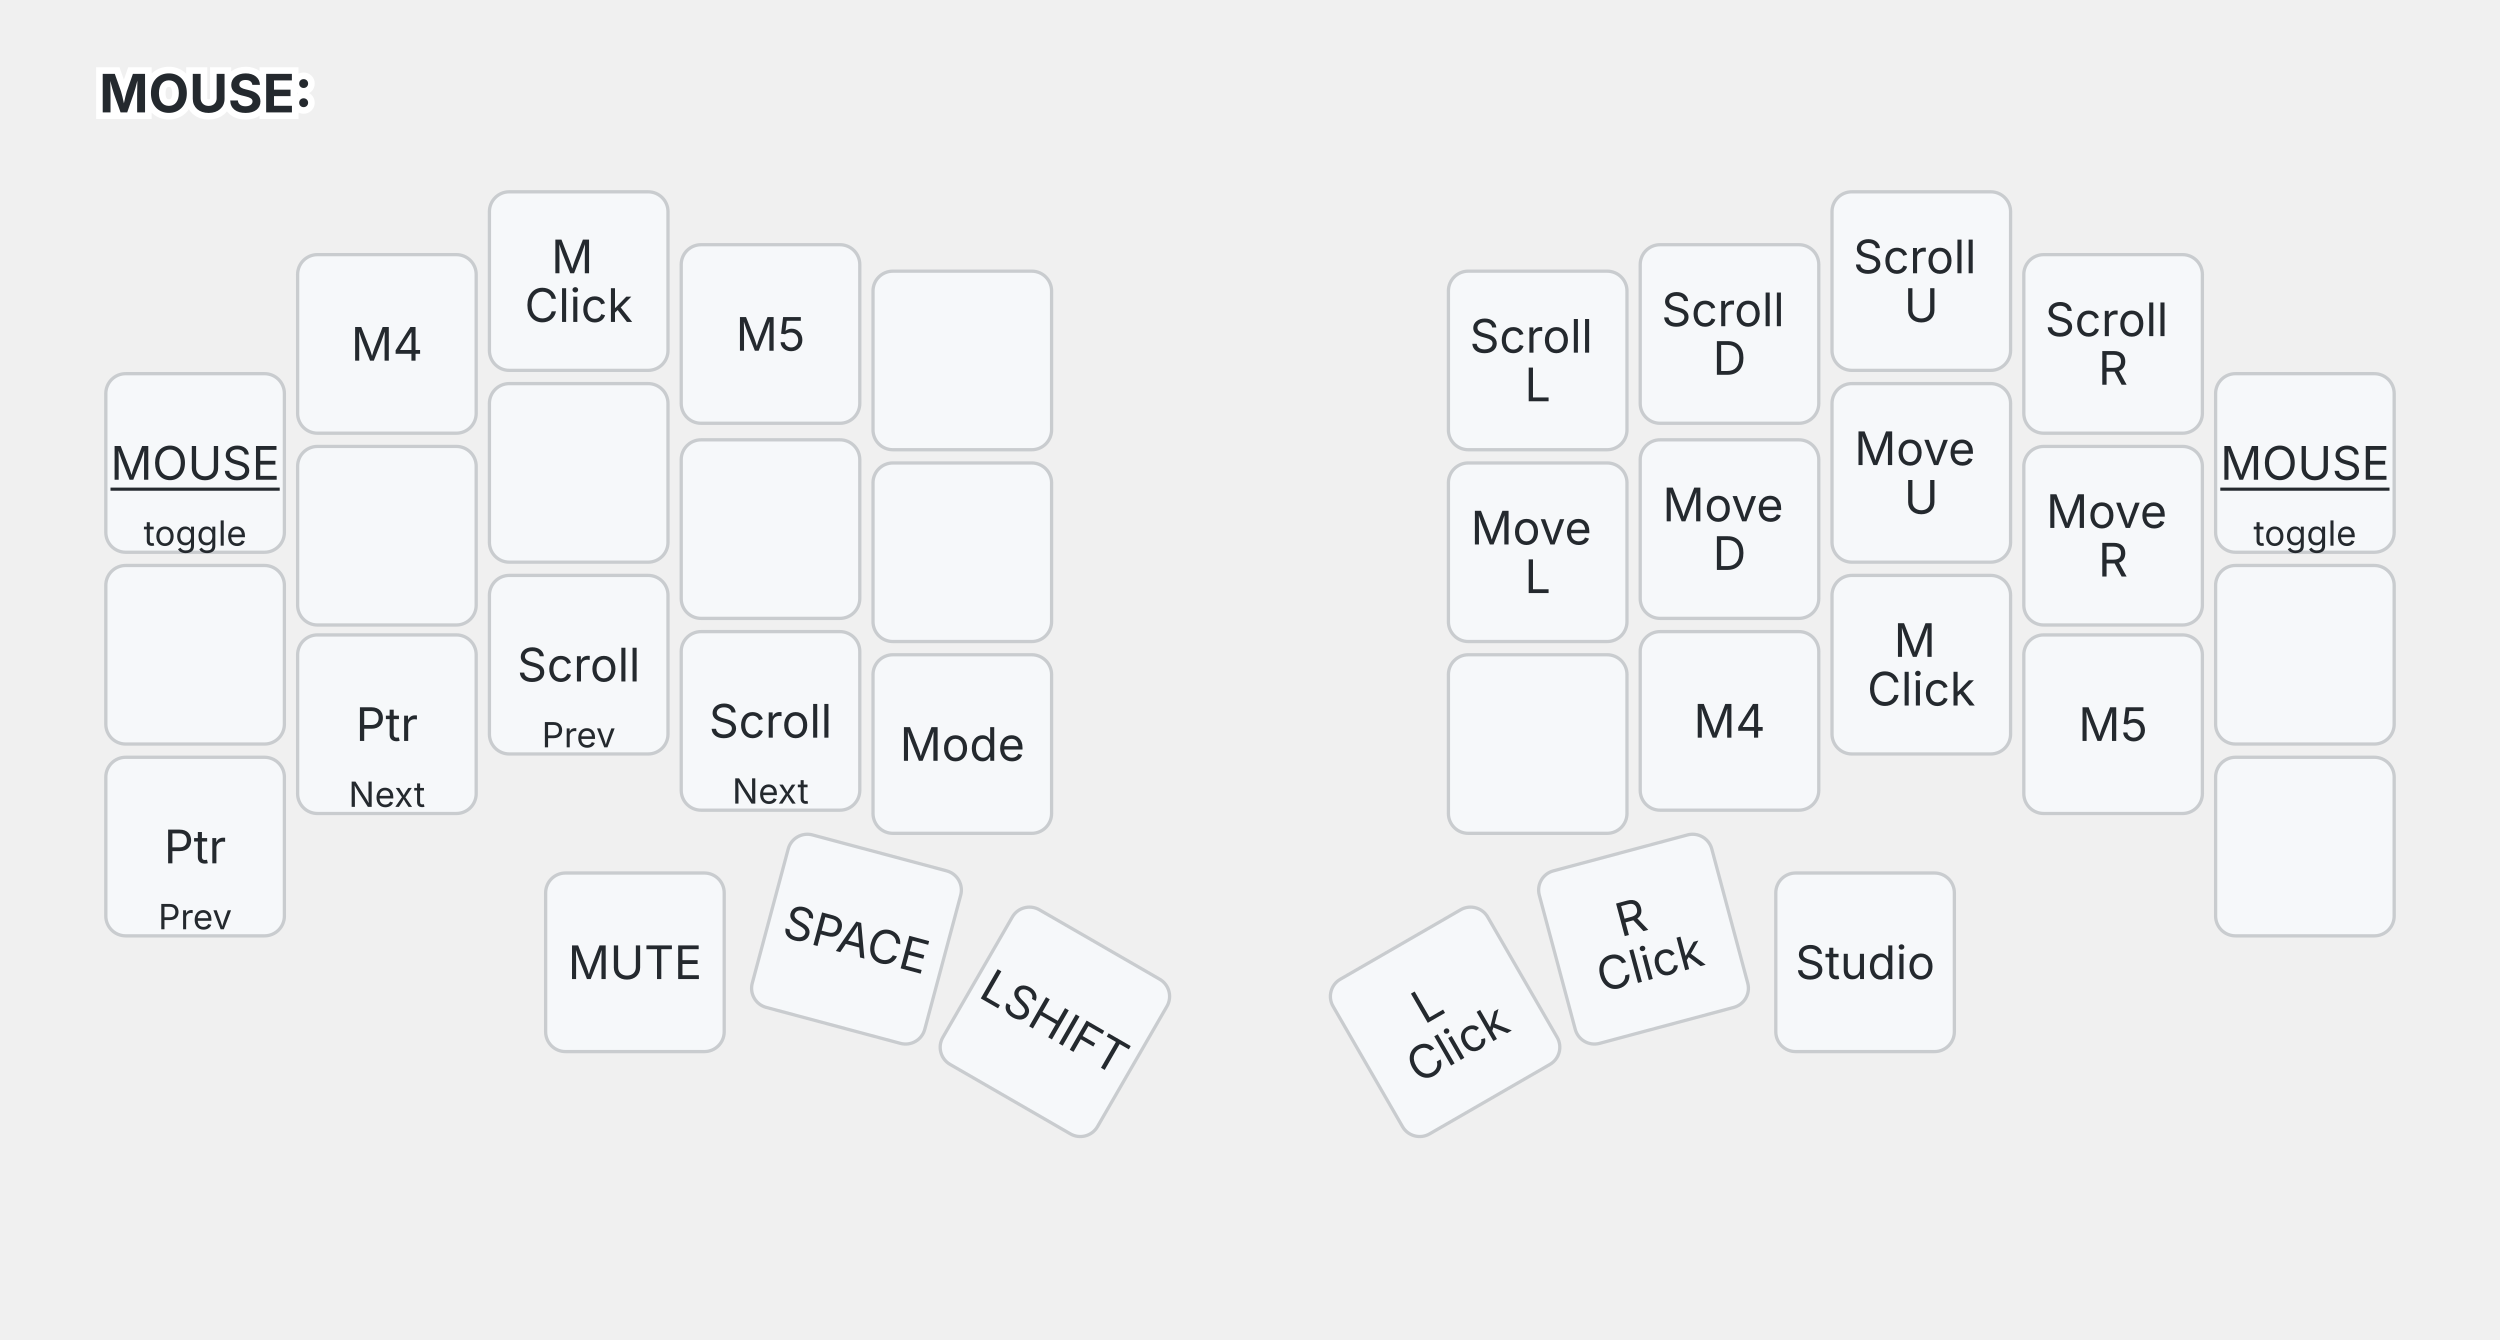
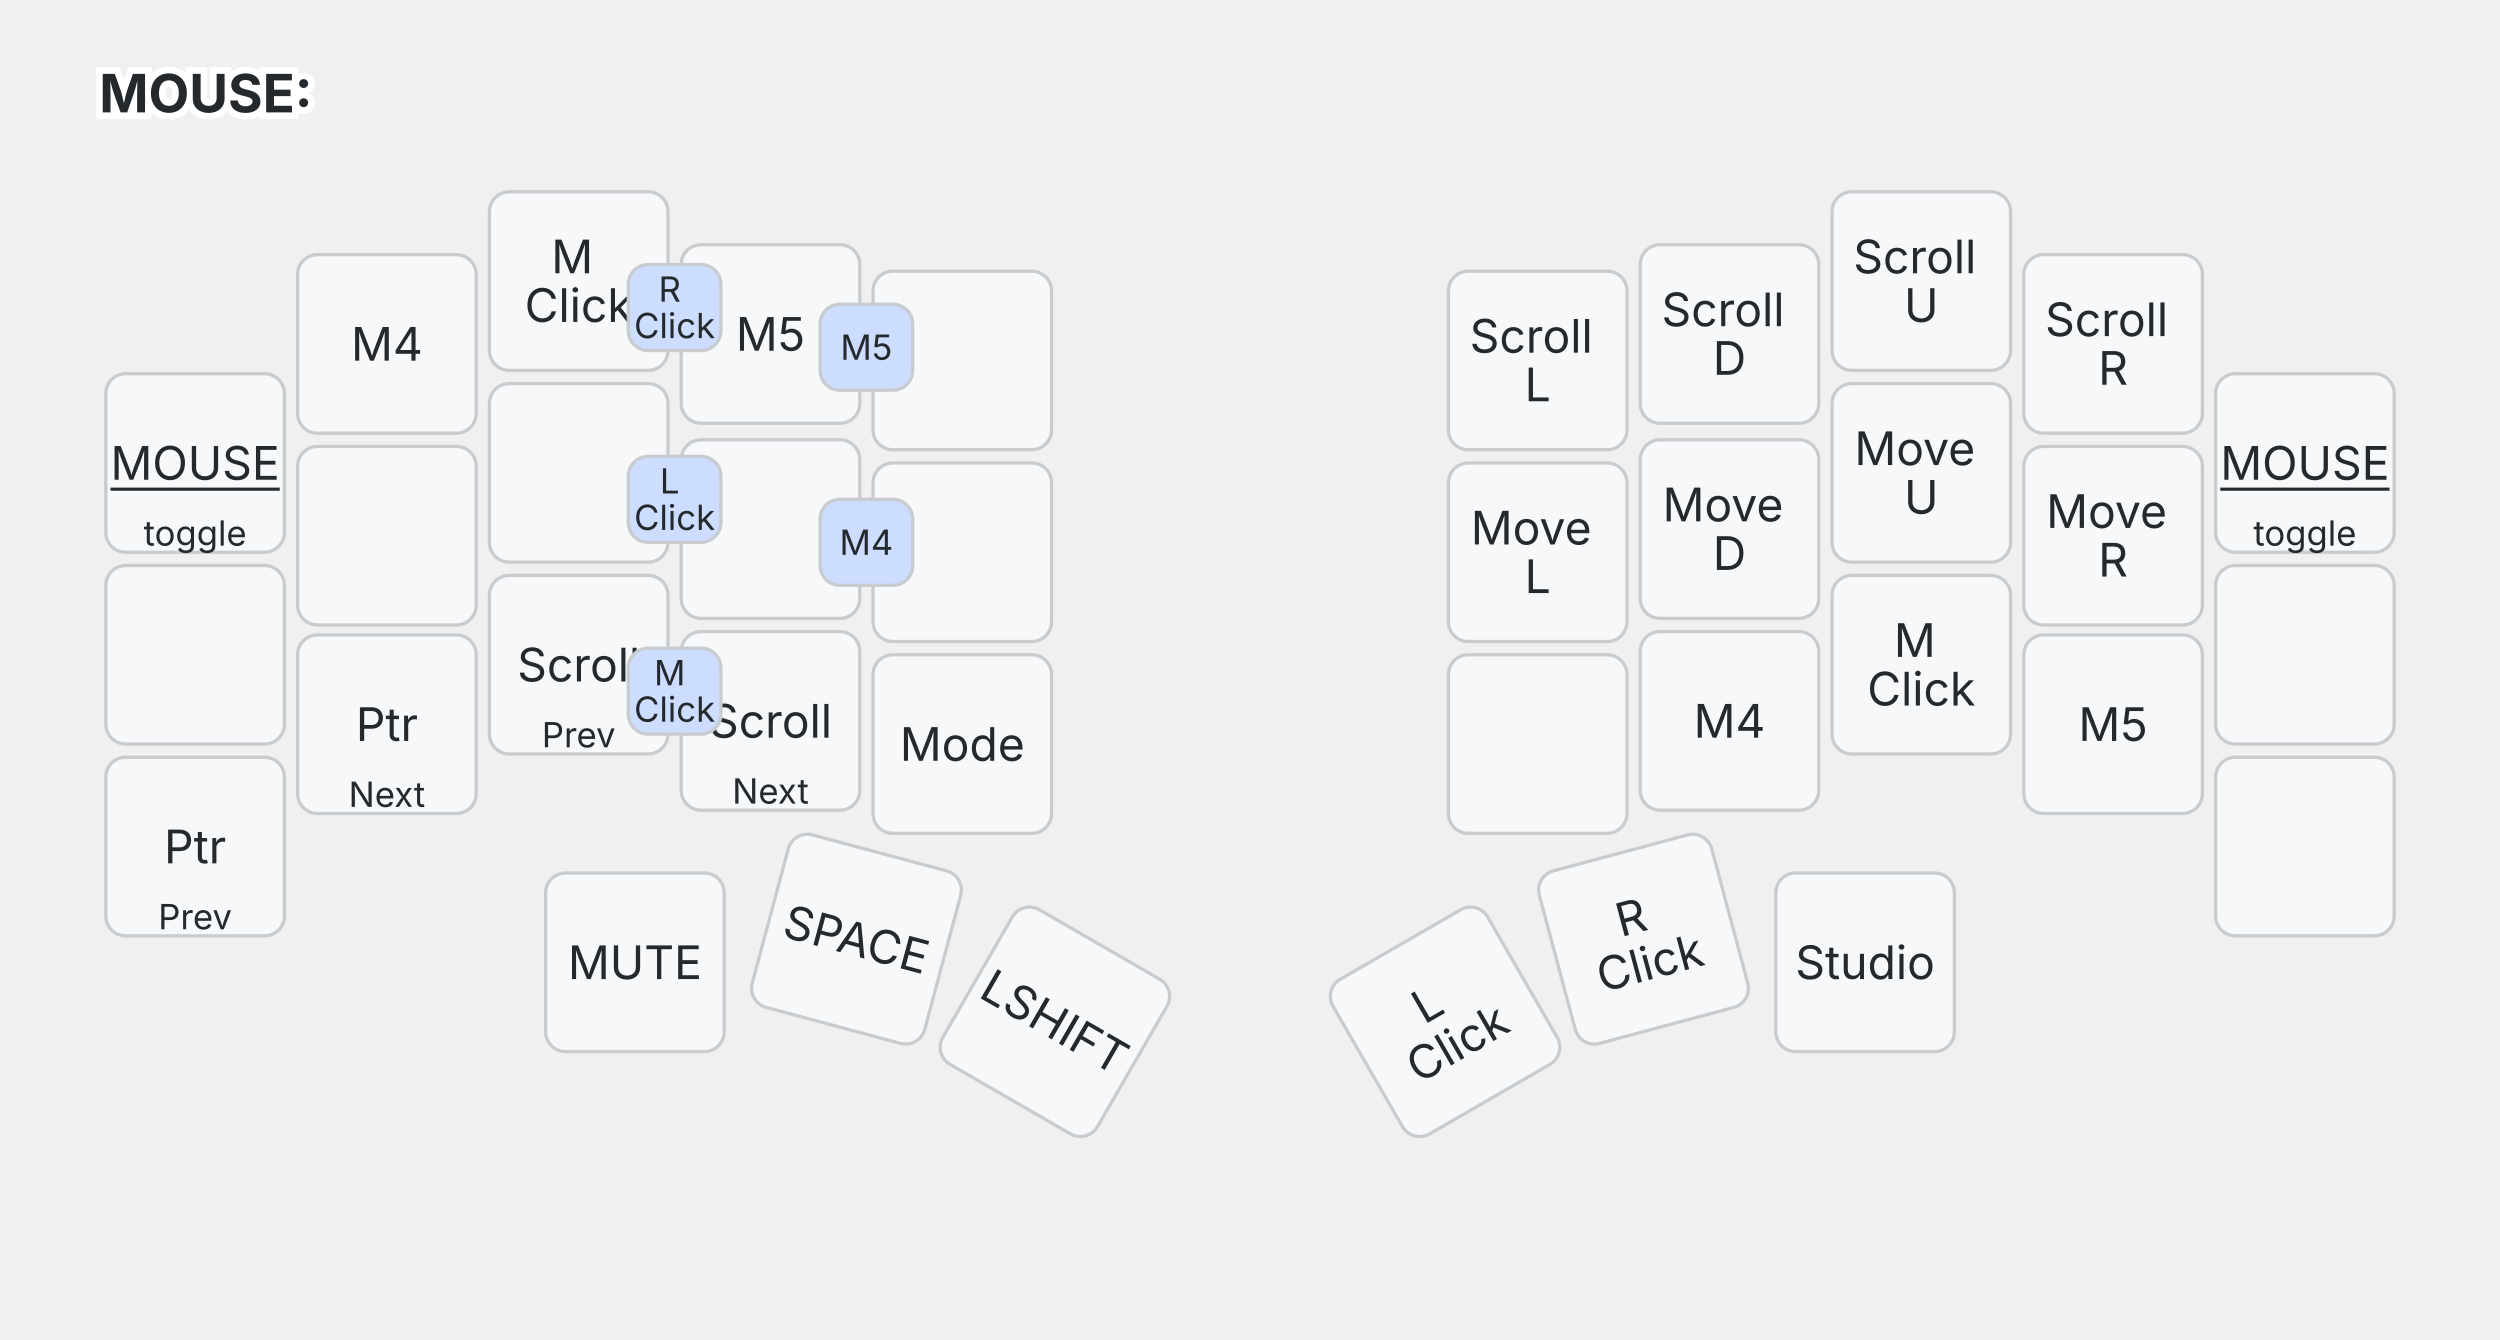
<svg xmlns="http://www.w3.org/2000/svg" width="756" height="405" viewBox="0 0 756 405" class="keymap">
  <style>/* inherit to force styles through use tags */
svg path {
    fill: inherit;
}

/* font and background color specifications */
svg.keymap {
    font-family: SFMono-Regular,Consolas,Liberation Mono,Menlo,monospace;
    font-size: 14px;
    font-kerning: normal;
    text-rendering: optimizeLegibility;
    fill: #24292e;
}

/* default key styling */
rect.key {
    fill: #f6f8fa;
}

rect.key, rect.combo {
    stroke: #c9cccf;
    stroke-width: 1;
}

/* default key side styling, only used is draw_key_sides is set */
rect.side {
    filter: brightness(90%);
}

/* color accent for combo boxes */
rect.combo, rect.combo-separate {
    fill: #cdf;
}

/* color accent for held keys */
rect.held, rect.combo.held {
    fill: #fdd;
}

/* color accent for ghost (optional) keys */
rect.ghost, rect.combo.ghost {
    stroke-dasharray: 4, 4;
    stroke-width: 2;
}

text {
    text-anchor: middle;
    dominant-baseline: middle;
}

/* styling for layer labels */
text.label {
    font-weight: bold;
    text-anchor: start;
    stroke: white;
    stroke-width: 4;
    paint-order: stroke;
}

/* styling for optional footer */
text.footer {
    text-anchor: end;
    dominant-baseline: auto;
    stroke: white;
    stroke-width: 4;
    paint-order: stroke;
}

/* styling for combo tap, and key non-tap label text */
text.combo, text.hold, text.shifted, text.left, text.right, text.tl, text.tr, text.bl, text.br {
    font-size: 11px;
}

text.hold, text.bl, text.br {
    text-anchor: middle;
    dominant-baseline: auto;
}

text.shifted, text.tl, text.tr {
    text-anchor: middle;
    dominant-baseline: hanging;
}

text.left, text.tl, text.bl {
    text-anchor: start;
}

text.right, text.tr, text.br {
    text-anchor: end;
}

text.layer-activator {
    text-decoration: underline;
}

/* styling for hold/shifted label text in combo box */
text.combo.hold, text.combo.shifted, text.combo.left, text.combo.right {
    font-size: 8px;
}

/* lighter symbol for transparent keys */
text.trans {
    fill: #7b7e81;
}

/* styling for combo dendrons */
path.combo {
    stroke-width: 1;
    stroke: gray;
    fill: none;
}

/* Start Tabler Icons Cleanup */
/* cannot use height/width with glyphs */
.icon-tabler &gt; path {
    fill: inherit;
    stroke: inherit;
    stroke-width: 2;
}
/* hide tabler's default box */
.icon-tabler &gt; path[stroke="none"][fill="none"] {
    visibility: hidden;
}
/* End Tabler Icons Cleanup */

svg.keymap {
  font-family: Inter, "Segoe UI", Arial, sans-serif;
  font-size: 14px;
  letter-spacing: 0;
}
text.combo,
text.hold,
text.shifted,
text.left,
text.right,
text.tl,
text.tr,
text.bl,
text.br {
  font-size: 10.5px;
}
text.label {
  font-size: 16px;
}
</style>
  <g transform="translate(30, 0)" class="layer-MOUSE">
    <text x="0" y="28" class="label" id="MOUSE">MOUSE:</text>
    <g transform="translate(0, 56)">
      <g transform="translate(29, 84)" class="key keypos-0">
        <rect rx="6" ry="6" x="-27" y="-27" width="54" height="54" class="key" />
        <a href="#MOUSE">
          <text x="0" y="0" class="key tap layer-activator">MOUSE</text>
        </a>
        <text x="0" y="25" class="key hold">toggle</text>
      </g>
      <g transform="translate(87, 48)" class="key keypos-1">
        <rect rx="6" ry="6" x="-27" y="-27" width="54" height="54" class="key" />
        <text x="0" y="0" class="key tap">M4</text>
      </g>
      <g transform="translate(145, 29)" class="key keypos-2">
        <rect rx="6" ry="6" x="-27" y="-27" width="54" height="54" class="key" />
        <text x="0" y="0" class="key tap">
          <tspan x="0" dy="-0.53em">M</tspan>
          <tspan x="0" dy="1.05em">Click</tspan>
        </text>
      </g>
      <g transform="translate(203, 45)" class="key keypos-3">
        <rect rx="6" ry="6" x="-27" y="-27" width="54" height="54" class="key" />
        <text x="0" y="0" class="key tap">M5</text>
      </g>
      <g transform="translate(261, 53)" class="key trans keypos-4">
        <rect rx="6" ry="6" x="-27" y="-27" width="54" height="54" class="key trans" />
      </g>
      <g transform="translate(435, 53)" class="key keypos-5">
        <rect rx="6" ry="6" x="-27" y="-27" width="54" height="54" class="key" />
        <text x="0" y="0" class="key tap">
          <tspan x="0" dy="-0.53em">Scroll</tspan>
          <tspan x="0" dy="1.05em">L</tspan>
        </text>
      </g>
      <g transform="translate(493, 45)" class="key keypos-6">
        <rect rx="6" ry="6" x="-27" y="-27" width="54" height="54" class="key" />
        <text x="0" y="0" class="key tap">
          <tspan x="0" dy="-0.53em">Scroll</tspan>
          <tspan x="0" dy="1.05em">D</tspan>
        </text>
      </g>
      <g transform="translate(551, 29)" class="key keypos-7">
        <rect rx="6" ry="6" x="-27" y="-27" width="54" height="54" class="key" />
        <text x="0" y="0" class="key tap">
          <tspan x="0" dy="-0.53em">Scroll</tspan>
          <tspan x="0" dy="1.05em">U</tspan>
        </text>
      </g>
      <g transform="translate(609, 48)" class="key keypos-8">
        <rect rx="6" ry="6" x="-27" y="-27" width="54" height="54" class="key" />
        <text x="0" y="0" class="key tap">
          <tspan x="0" dy="-0.53em">Scroll</tspan>
          <tspan x="0" dy="1.05em">R</tspan>
        </text>
      </g>
      <g transform="translate(667, 84)" class="key keypos-9">
        <rect rx="6" ry="6" x="-27" y="-27" width="54" height="54" class="key" />
        <a href="#MOUSE">
          <text x="0" y="0" class="key tap layer-activator">MOUSE</text>
        </a>
        <text x="0" y="25" class="key hold">toggle</text>
      </g>
      <g transform="translate(29, 142)" class="key trans keypos-10">
        <rect rx="6" ry="6" x="-27" y="-27" width="54" height="54" class="key trans" />
      </g>
      <g transform="translate(87, 106)" class="key trans keypos-11">
        <rect rx="6" ry="6" x="-27" y="-27" width="54" height="54" class="key trans" />
      </g>
      <g transform="translate(145, 87)" class="key trans keypos-12">
        <rect rx="6" ry="6" x="-27" y="-27" width="54" height="54" class="key trans" />
      </g>
      <g transform="translate(203, 104)" class="key trans keypos-13">
        <rect rx="6" ry="6" x="-27" y="-27" width="54" height="54" class="key trans" />
      </g>
      <g transform="translate(261, 111)" class="key trans keypos-14">
        <rect rx="6" ry="6" x="-27" y="-27" width="54" height="54" class="key trans" />
      </g>
      <g transform="translate(435, 111)" class="key keypos-15">
        <rect rx="6" ry="6" x="-27" y="-27" width="54" height="54" class="key" />
        <text x="0" y="0" class="key tap">
          <tspan x="0" dy="-0.53em">Move</tspan>
          <tspan x="0" dy="1.05em">L</tspan>
        </text>
      </g>
      <g transform="translate(493, 104)" class="key keypos-16">
        <rect rx="6" ry="6" x="-27" y="-27" width="54" height="54" class="key" />
        <text x="0" y="0" class="key tap">
          <tspan x="0" dy="-0.53em">Move</tspan>
          <tspan x="0" dy="1.05em">D</tspan>
        </text>
      </g>
      <g transform="translate(551, 87)" class="key keypos-17">
        <rect rx="6" ry="6" x="-27" y="-27" width="54" height="54" class="key" />
        <text x="0" y="0" class="key tap">
          <tspan x="0" dy="-0.53em">Move</tspan>
          <tspan x="0" dy="1.05em">U</tspan>
        </text>
      </g>
      <g transform="translate(609, 106)" class="key keypos-18">
        <rect rx="6" ry="6" x="-27" y="-27" width="54" height="54" class="key" />
        <text x="0" y="0" class="key tap">
          <tspan x="0" dy="-0.53em">Move</tspan>
          <tspan x="0" dy="1.05em">R</tspan>
        </text>
      </g>
      <g transform="translate(667, 142)" class="key trans keypos-19">
        <rect rx="6" ry="6" x="-27" y="-27" width="54" height="54" class="key trans" />
      </g>
      <g transform="translate(29, 200)" class="key keypos-20">
        <rect rx="6" ry="6" x="-27" y="-27" width="54" height="54" class="key" />
        <text x="0" y="0" class="key tap">Ptr</text>
        <text x="0" y="25" class="key hold">Prev</text>
      </g>
      <g transform="translate(87, 163)" class="key keypos-21">
        <rect rx="6" ry="6" x="-27" y="-27" width="54" height="54" class="key" />
        <text x="0" y="0" class="key tap">Ptr</text>
        <text x="0" y="25" class="key hold">Next</text>
      </g>
      <g transform="translate(145, 145)" class="key keypos-22">
        <rect rx="6" ry="6" x="-27" y="-27" width="54" height="54" class="key" />
        <text x="0" y="0" class="key tap">Scroll</text>
        <text x="0" y="25" class="key hold">Prev</text>
      </g>
      <g transform="translate(203, 162)" class="key keypos-23">
        <rect rx="6" ry="6" x="-27" y="-27" width="54" height="54" class="key" />
        <text x="0" y="0" class="key tap">Scroll</text>
        <text x="0" y="25" class="key hold">Next</text>
      </g>
      <g transform="translate(261, 169)" class="key keypos-24">
        <rect rx="6" ry="6" x="-27" y="-27" width="54" height="54" class="key" />
        <text x="0" y="0" class="key tap">Mode</text>
      </g>
      <g transform="translate(435, 169)" class="key trans keypos-25">
        <rect rx="6" ry="6" x="-27" y="-27" width="54" height="54" class="key trans" />
      </g>
      <g transform="translate(493, 162)" class="key keypos-26">
        <rect rx="6" ry="6" x="-27" y="-27" width="54" height="54" class="key" />
        <text x="0" y="0" class="key tap">M4</text>
      </g>
      <g transform="translate(551, 145)" class="key keypos-27">
        <rect rx="6" ry="6" x="-27" y="-27" width="54" height="54" class="key" />
        <text x="0" y="0" class="key tap">
          <tspan x="0" dy="-0.53em">M</tspan>
          <tspan x="0" dy="1.05em">Click</tspan>
        </text>
      </g>
      <g transform="translate(609, 163)" class="key keypos-28">
        <rect rx="6" ry="6" x="-27" y="-27" width="54" height="54" class="key" />
        <text x="0" y="0" class="key tap">M5</text>
      </g>
      <g transform="translate(667, 200)" class="key trans keypos-29">
        <rect rx="6" ry="6" x="-27" y="-27" width="54" height="54" class="key trans" />
      </g>
      <g transform="translate(162, 235)" class="key keypos-30">
        <rect rx="6" ry="6" x="-27" y="-27" width="54" height="54" class="key" />
        <text x="0" y="0" class="key tap">MUTE</text>
      </g>
      <g transform="translate(229, 228) rotate(15.0)" class="key keypos-31">
        <rect rx="6" ry="6" x="-27" y="-27" width="54" height="54" class="key" />
        <text x="0" y="0" class="key tap">SPACE</text>
      </g>
      <g transform="translate(289, 253) rotate(30.0)" class="key keypos-32">
        <rect rx="6" ry="6" x="-27" y="-27" width="54" height="54" class="key" />
        <text x="0" y="0" class="key tap">LSHIFT</text>
      </g>
      <g transform="translate(407, 253) rotate(-30.0)" class="key keypos-33">
        <rect rx="6" ry="6" x="-27" y="-27" width="54" height="54" class="key" />
        <text x="0" y="0" class="key tap">
          <tspan x="0" dy="-0.53em">L</tspan>
          <tspan x="0" dy="1.05em">Click</tspan>
        </text>
      </g>
      <g transform="translate(467, 228) rotate(-15.0)" class="key keypos-34">
        <rect rx="6" ry="6" x="-27" y="-27" width="54" height="54" class="key" />
        <text x="0" y="0" class="key tap">
          <tspan x="0" dy="-0.53em">R</tspan>
          <tspan x="0" dy="1.05em">Click</tspan>
        </text>
      </g>
      <g transform="translate(534, 235)" class="key keypos-35">
        <rect rx="6" ry="6" x="-27" y="-27" width="54" height="54" class="key" />
        <text x="0" y="0" class="key tap">Studio</text>
      </g>
+       <g class="combo combopos-0">
+         <rect rx="6" ry="6" x="160" y="24" width="28" height="26" class="combo" />
+         <text x="174" y="37" class="combo tap">
+           <tspan x="174" dy="-0.53em">R</tspan>
+           <tspan x="174" dy="1.05em">Click</tspan>
+         </text>
+       </g>
+       <g class="combo combopos-1">
+         <rect rx="6" ry="6" x="218" y="36" width="28" height="26" class="combo" />
+         <text x="232" y="49" class="combo tap">M5</text>
+       </g>
+       <g class="combo combopos-2">
+         <rect rx="6" ry="6" x="160" y="82" width="28" height="26" class="combo" />
+         <text x="174" y="95" class="combo tap">
+           <tspan x="174" dy="-0.53em">L</tspan>
+           <tspan x="174" dy="1.05em">Click</tspan>
+         </text>
+       </g>
+       <g class="combo combopos-3">
+         <rect rx="6" ry="6" x="218" y="95" width="28" height="26" class="combo" />
+         <text x="232" y="108" class="combo tap">M4</text>
+       </g>
+       <g class="combo combopos-4">
+         <rect rx="6" ry="6" x="160" y="140" width="28" height="26" class="combo" />
+         <text x="174" y="153" class="combo tap">
+           <tspan x="174" dy="-0.53em">M</tspan>
+           <tspan x="174" dy="1.05em">Click</tspan>
+         </text>
+       </g>
    </g>
  </g>
</svg>
